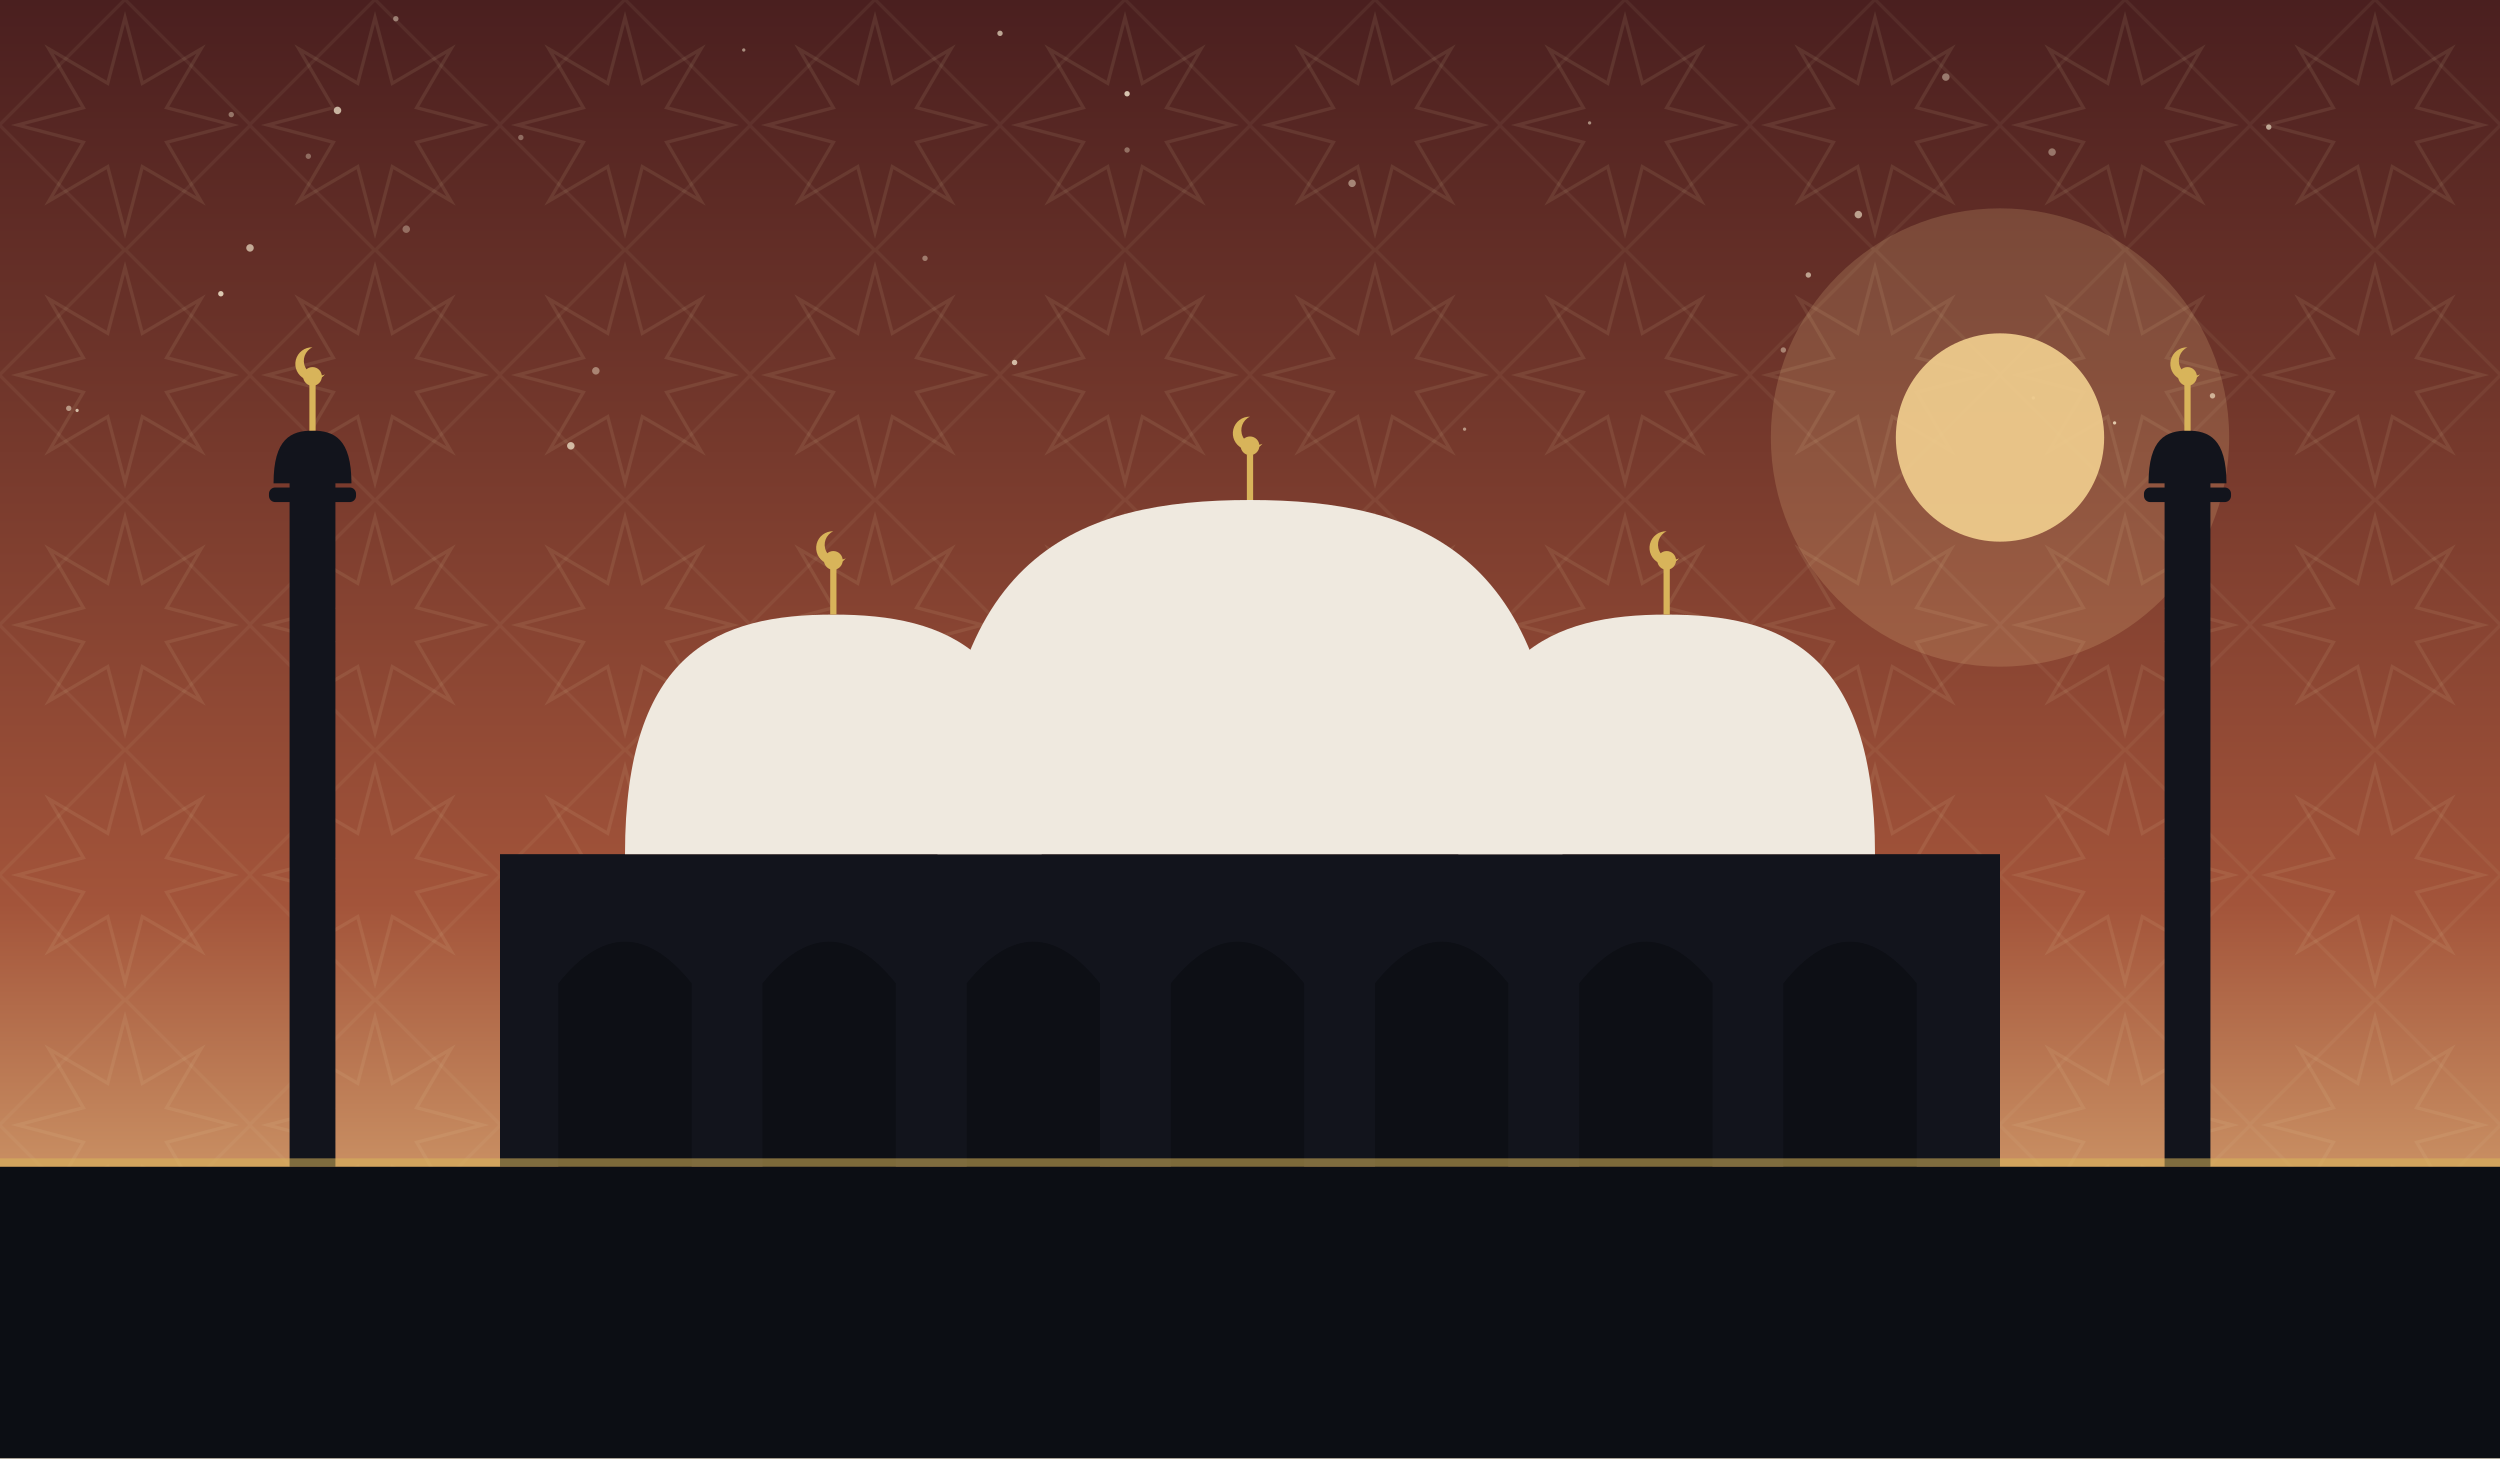
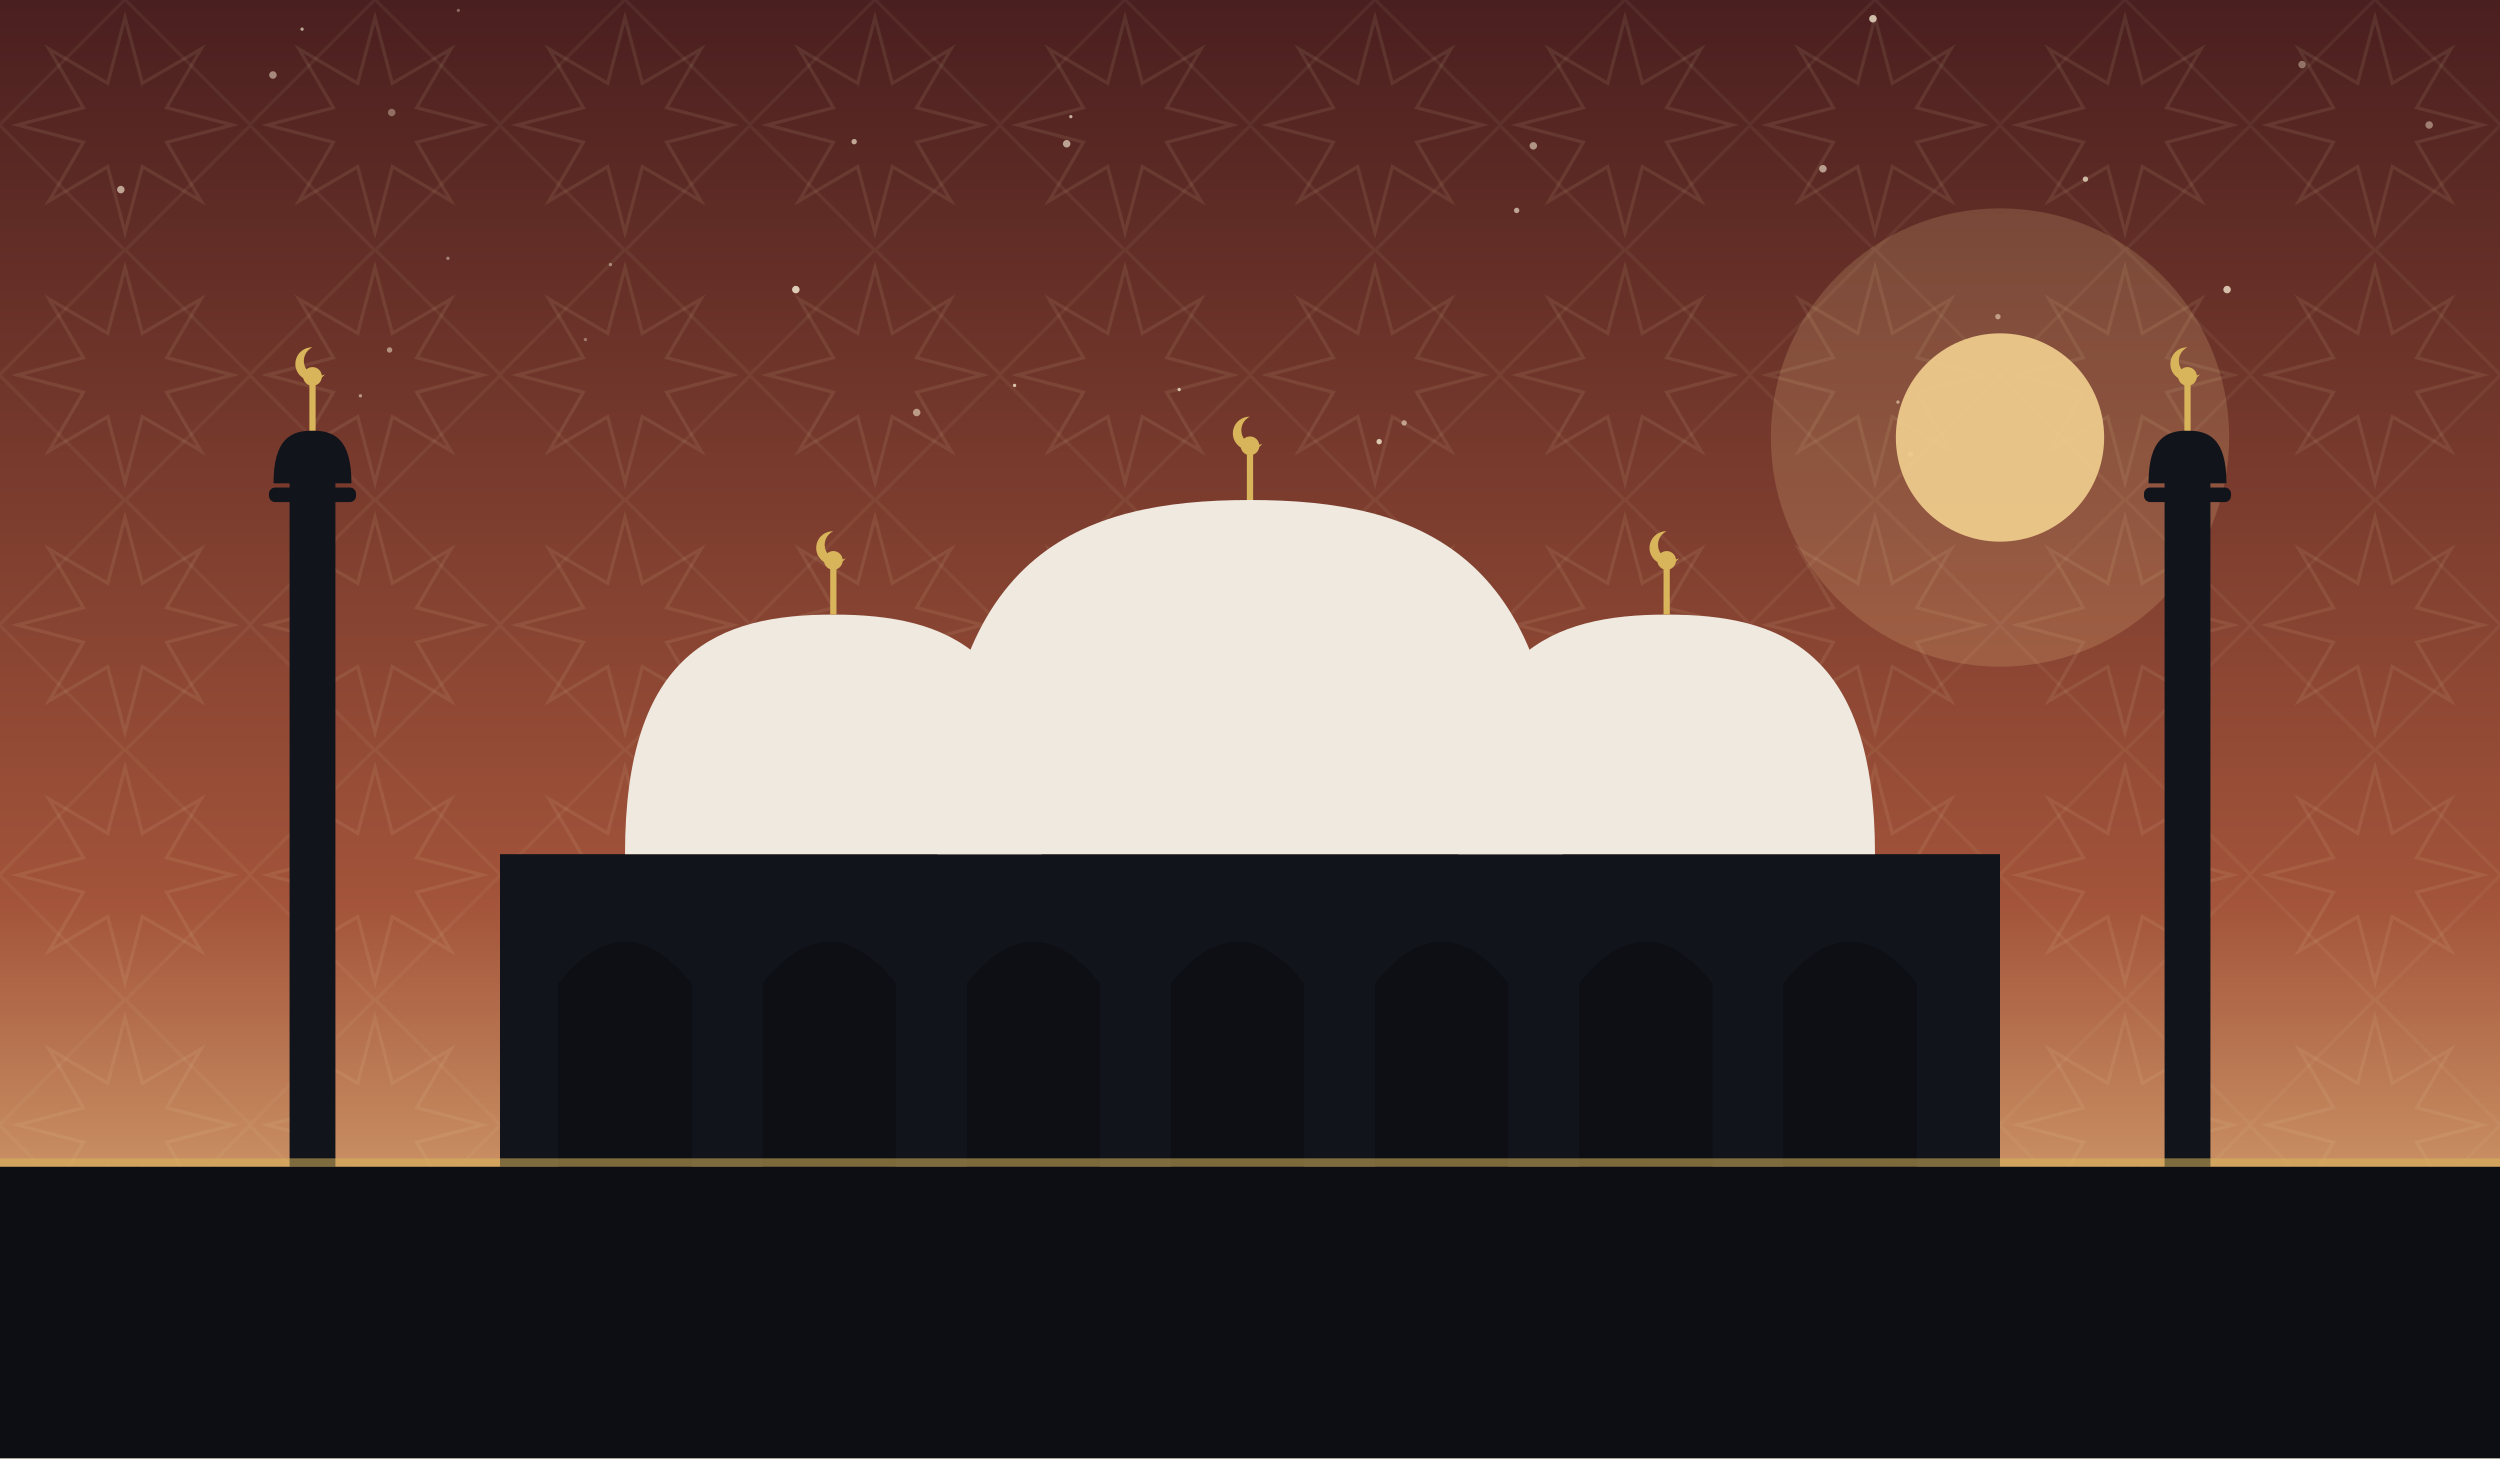
<svg xmlns="http://www.w3.org/2000/svg" viewBox="0 0 1200 700" role="img">
  <defs>
    <linearGradient id="sky" x1="0" y1="0" x2="0" y2="1">
      <stop offset="0" stop-color="#4a1f1f" />
      <stop offset="0.62" stop-color="#a3543a" />
      <stop offset="1" stop-color="#f2cf8f" />
    </linearGradient>
    <pattern id="g1" width="120" height="120" patternUnits="userSpaceOnUse">
      <polygon points="111.6,60.0 80.0,68.3 96.5,96.5 68.3,80.0 60.0,111.6 51.7,80.0 23.5,96.5 40.0,68.3 8.4,60.0 40.0,51.7 23.5,23.5 51.7,40.0 60.0,8.4 68.3,40.0 96.5,23.5 80.0,51.7" fill="none" stroke="#e8d9a8" stroke-width="1.6" opacity="0.1" />
      <rect x="17.4" y="17.4" width="85.2" height="85.2" fill="none" stroke="#e8d9a8" stroke-width="1.6" opacity="0.07" transform="rotate(45 60.0 60.0)" />
    </pattern>
  </defs>
  <rect width="1200" height="700" fill="url(#sky)" />
  <rect width="1200" height="700" fill="url(#g1)" />
-   <circle cx="444" cy="124" r="1.3" fill="#f7ecd2" opacity="0.41" />
-   <circle cx="190" cy="9" r="1.3" fill="#f7ecd2" opacity="0.45" />
-   <circle cx="985" cy="73" r="1.8" fill="#f7ecd2" opacity="0.40" />
-   <circle cx="357" cy="24" r="0.8" fill="#f7ecd2" opacity="0.53" />
-   <circle cx="250" cy="66" r="1.3" fill="#f7ecd2" opacity="0.35" />
-   <circle cx="976" cy="191" r="0.8" fill="#f7ecd2" opacity="0.51" />
-   <circle cx="111" cy="55" r="1.3" fill="#f7ecd2" opacity="0.40" />
-   <circle cx="703" cy="206" r="0.8" fill="#f7ecd2" opacity="0.53" />
-   <circle cx="856" cy="168" r="1.3" fill="#f7ecd2" opacity="0.43" />
-   <circle cx="162" cy="53" r="1.8" fill="#f7ecd2" opacity="0.71" />
-   <circle cx="37" cy="197" r="0.8" fill="#f7ecd2" opacity="0.74" />
-   <circle cx="649" cy="88" r="1.8" fill="#f7ecd2" opacity="0.47" />
-   <circle cx="1062" cy="190" r="1.3" fill="#f7ecd2" opacity="0.65" />
-   <circle cx="148" cy="75" r="1.3" fill="#f7ecd2" opacity="0.35" />
-   <circle cx="763" cy="59" r="0.8" fill="#f7ecd2" opacity="0.52" />
-   <circle cx="195" cy="110" r="1.8" fill="#f7ecd2" opacity="0.35" />
-   <circle cx="868" cy="132" r="1.3" fill="#f7ecd2" opacity="0.61" />
-   <circle cx="934" cy="37" r="1.8" fill="#f7ecd2" opacity="0.43" />
-   <circle cx="1089" cy="61" r="1.3" fill="#f7ecd2" opacity="0.64" />
-   <circle cx="541" cy="72" r="1.3" fill="#f7ecd2" opacity="0.37" />
-   <circle cx="274" cy="214" r="1.8" fill="#f7ecd2" opacity="0.71" />
-   <circle cx="120" cy="119" r="1.8" fill="#f7ecd2" opacity="0.65" />
-   <circle cx="1015" cy="203" r="0.8" fill="#f7ecd2" opacity="0.80" />
-   <circle cx="487" cy="174" r="1.3" fill="#f7ecd2" opacity="0.73" />
-   <circle cx="480" cy="16" r="1.3" fill="#f7ecd2" opacity="0.65" />
-   <circle cx="106" cy="141" r="1.3" fill="#f7ecd2" opacity="0.81" />
-   <circle cx="541" cy="45" r="1.3" fill="#f7ecd2" opacity="0.80" />
-   <circle cx="33" cy="196" r="1.3" fill="#f7ecd2" opacity="0.53" />
-   <circle cx="286" cy="178" r="1.8" fill="#f7ecd2" opacity="0.43" />
-   <circle cx="892" cy="103" r="1.8" fill="#f7ecd2" opacity="0.61" />
+   <circle cx="1069" cy="139" r="1.8" fill="#f7ecd2" opacity="0.76" />
+   <circle cx="215" cy="124" r="0.8" fill="#f7ecd2" opacity="0.45" />
+   <circle cx="410" cy="68" r="1.3" fill="#f7ecd2" opacity="0.65" />
+   <circle cx="382" cy="139" r="1.8" fill="#f7ecd2" opacity="0.83" />
+   <circle cx="875" cy="81" r="1.8" fill="#f7ecd2" opacity="0.60" />
+   <circle cx="1001" cy="86" r="1.3" fill="#f7ecd2" opacity="0.71" />
+   <circle cx="736" cy="70" r="1.8" fill="#f7ecd2" opacity="0.55" />
+   <circle cx="728" cy="101" r="1.3" fill="#f7ecd2" opacity="0.63" />
+   <circle cx="281" cy="163" r="0.8" fill="#f7ecd2" opacity="0.38" />
+   <circle cx="187" cy="168" r="1.3" fill="#f7ecd2" opacity="0.51" />
+   <circle cx="662" cy="212" r="1.3" fill="#f7ecd2" opacity="0.79" />
+   <circle cx="674" cy="203" r="1.3" fill="#f7ecd2" opacity="0.57" />
+   <circle cx="487" cy="185" r="0.8" fill="#f7ecd2" opacity="0.80" />
+   <circle cx="173" cy="190" r="0.8" fill="#f7ecd2" opacity="0.55" />
+   <circle cx="188" cy="54" r="1.8" fill="#f7ecd2" opacity="0.37" />
+   <circle cx="220" cy="5" r="0.8" fill="#f7ecd2" opacity="0.35" />
+   <circle cx="293" cy="127" r="0.8" fill="#f7ecd2" opacity="0.46" />
+   <circle cx="959" cy="152" r="1.3" fill="#f7ecd2" opacity="0.53" />
+   <circle cx="514" cy="56" r="0.8" fill="#f7ecd2" opacity="0.69" />
+   <circle cx="566" cy="187" r="0.8" fill="#f7ecd2" opacity="0.77" />
+   <circle cx="899" cy="9" r="1.8" fill="#f7ecd2" opacity="0.76" />
+   <circle cx="145" cy="14" r="0.8" fill="#f7ecd2" opacity="0.65" />
+   <circle cx="440" cy="198" r="1.8" fill="#f7ecd2" opacity="0.55" />
+   <circle cx="512" cy="69" r="1.8" fill="#f7ecd2" opacity="0.63" />
+   <circle cx="1105" cy="31" r="1.8" fill="#f7ecd2" opacity="0.40" />
+   <circle cx="131" cy="36" r="1.8" fill="#f7ecd2" opacity="0.51" />
+   <circle cx="1166" cy="60" r="1.8" fill="#f7ecd2" opacity="0.45" />
+   <circle cx="58" cy="91" r="1.8" fill="#f7ecd2" opacity="0.63" />
+   <circle cx="911" cy="193" r="0.8" fill="#f7ecd2" opacity="0.58" />
+   <circle cx="917" cy="218" r="1.3" fill="#f7ecd2" opacity="0.41" />
  <circle cx="960" cy="210" r="110" fill="#f2cf8f" opacity="0.18" />
  <circle cx="960" cy="210" r="50" fill="#f2cf8f" opacity="0.9" />
  <rect x="240" y="410" width="720" height="150" fill="#12141c" />
  <path d="M 268 560 L 268 472 Q 300 432 332 472 L 332 560 Z" fill="#0c0e14" opacity="0.9" />
  <path d="M 366 560 L 366 472 Q 398 432 430 472 L 430 560 Z" fill="#0c0e14" opacity="0.9" />
  <path d="M 464 560 L 464 472 Q 496 432 528 472 L 528 560 Z" fill="#0c0e14" opacity="0.9" />
  <path d="M 562 560 L 562 472 Q 594 432 626 472 L 626 560 Z" fill="#0c0e14" opacity="0.9" />
  <path d="M 660 560 L 660 472 Q 692 432 724 472 L 724 560 Z" fill="#0c0e14" opacity="0.9" />
  <path d="M 758 560 L 758 472 Q 790 432 822 472 L 822 560 Z" fill="#0c0e14" opacity="0.9" />
  <path d="M 856 560 L 856 472 Q 888 432 920 472 L 920 560 Z" fill="#0c0e14" opacity="0.9" />
  <path d="M 450 410 C 450 265.5, 517.5 240, 600 240 C 682.5 240, 750 265.5, 750 410 Z" fill="#efe9df" />
  <line x1="600" y1="240" x2="600" y2="218" stroke="#d8b45a" stroke-width="3" />
  <circle cx="600" cy="214" r="4.5" fill="#d8b45a" />
  <path d="M 600 200 a 8 8 0 1 0 6 13 a 6.4 6.4 0 1 1 -6 -13 Z" fill="#d8b45a" />
  <path d="M 300 410 C 300 312.25, 345.0 295, 400 295 C 455.0 295, 500 312.25, 500 410 Z" fill="#efe9df" />
  <line x1="400" y1="295" x2="400" y2="273" stroke="#d8b45a" stroke-width="3" />
  <circle cx="400" cy="269" r="4.5" fill="#d8b45a" />
  <path d="M 400 255 a 8 8 0 1 0 6 13 a 6.4 6.4 0 1 1 -6 -13 Z" fill="#d8b45a" />
  <path d="M 700 410 C 700 312.25, 745.0 295, 800 295 C 855.0 295, 900 312.25, 900 410 Z" fill="#efe9df" />
  <line x1="800" y1="295" x2="800" y2="273" stroke="#d8b45a" stroke-width="3" />
  <circle cx="800" cy="269" r="4.5" fill="#d8b45a" />
  <path d="M 800 255 a 8 8 0 1 0 6 13 a 6.4 6.4 0 1 1 -6 -13 Z" fill="#d8b45a" />
  <rect x="139.0" y="230" width="22" height="330" fill="#12141c" />
  <rect x="129.1" y="234" width="41.8" height="7" rx="3" fill="#12141c" />
  <path d="M 131.3 232 C 131.3 210.495, 139.715 206.7, 150 206.7 C 160.285 206.7, 168.7 210.495, 168.7 232 Z" fill="#12141c" />
  <line x1="150" y1="206.7" x2="150" y2="184.7" stroke="#d8b45a" stroke-width="3" />
  <circle cx="150" cy="180.7" r="4.5" fill="#d8b45a" />
  <path d="M 150 166.7 a 8 8 0 1 0 6 13 a 6.4 6.4 0 1 1 -6 -13 Z" fill="#d8b45a" />
  <rect x="1039.0" y="230" width="22" height="330" fill="#12141c" />
  <rect x="1029.1" y="234" width="41.8" height="7" rx="3" fill="#12141c" />
  <path d="M 1031.3 232 C 1031.3 210.495, 1039.715 206.7, 1050 206.7 C 1060.285 206.7, 1068.7 210.495, 1068.7 232 Z" fill="#12141c" />
  <line x1="1050" y1="206.7" x2="1050" y2="184.7" stroke="#d8b45a" stroke-width="3" />
  <circle cx="1050" cy="180.7" r="4.5" fill="#d8b45a" />
  <path d="M 1050 166.7 a 8 8 0 1 0 6 13 a 6.4 6.4 0 1 1 -6 -13 Z" fill="#d8b45a" />
  <rect x="0" y="560" width="1200" height="140" fill="#0c0e14" />
  <rect x="0" y="556" width="1200" height="4" fill="#d8b45a" opacity="0.55" />
</svg>
